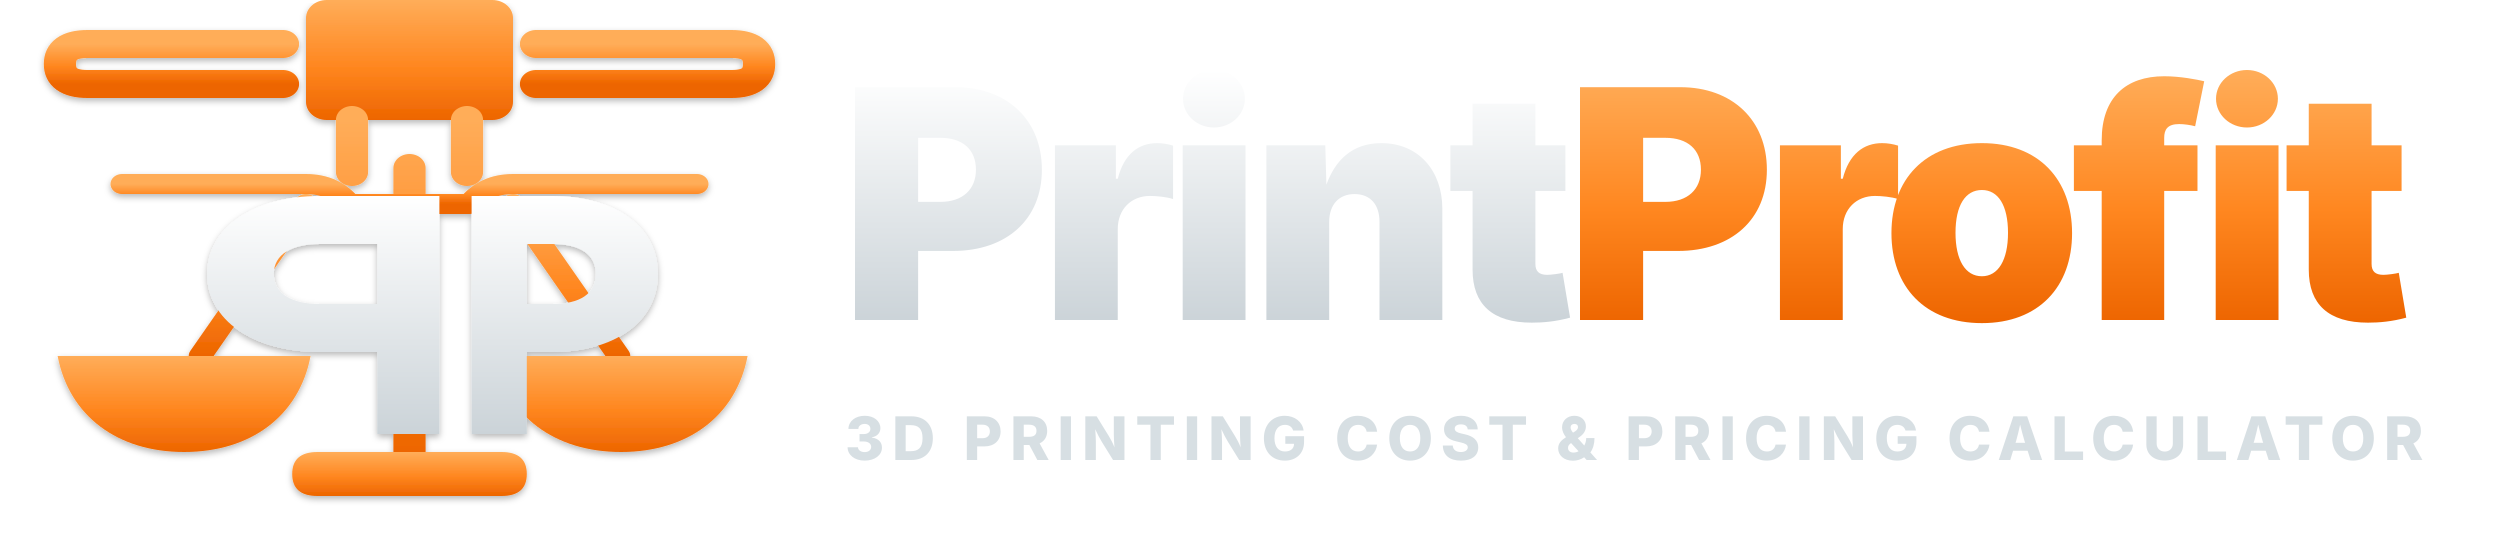
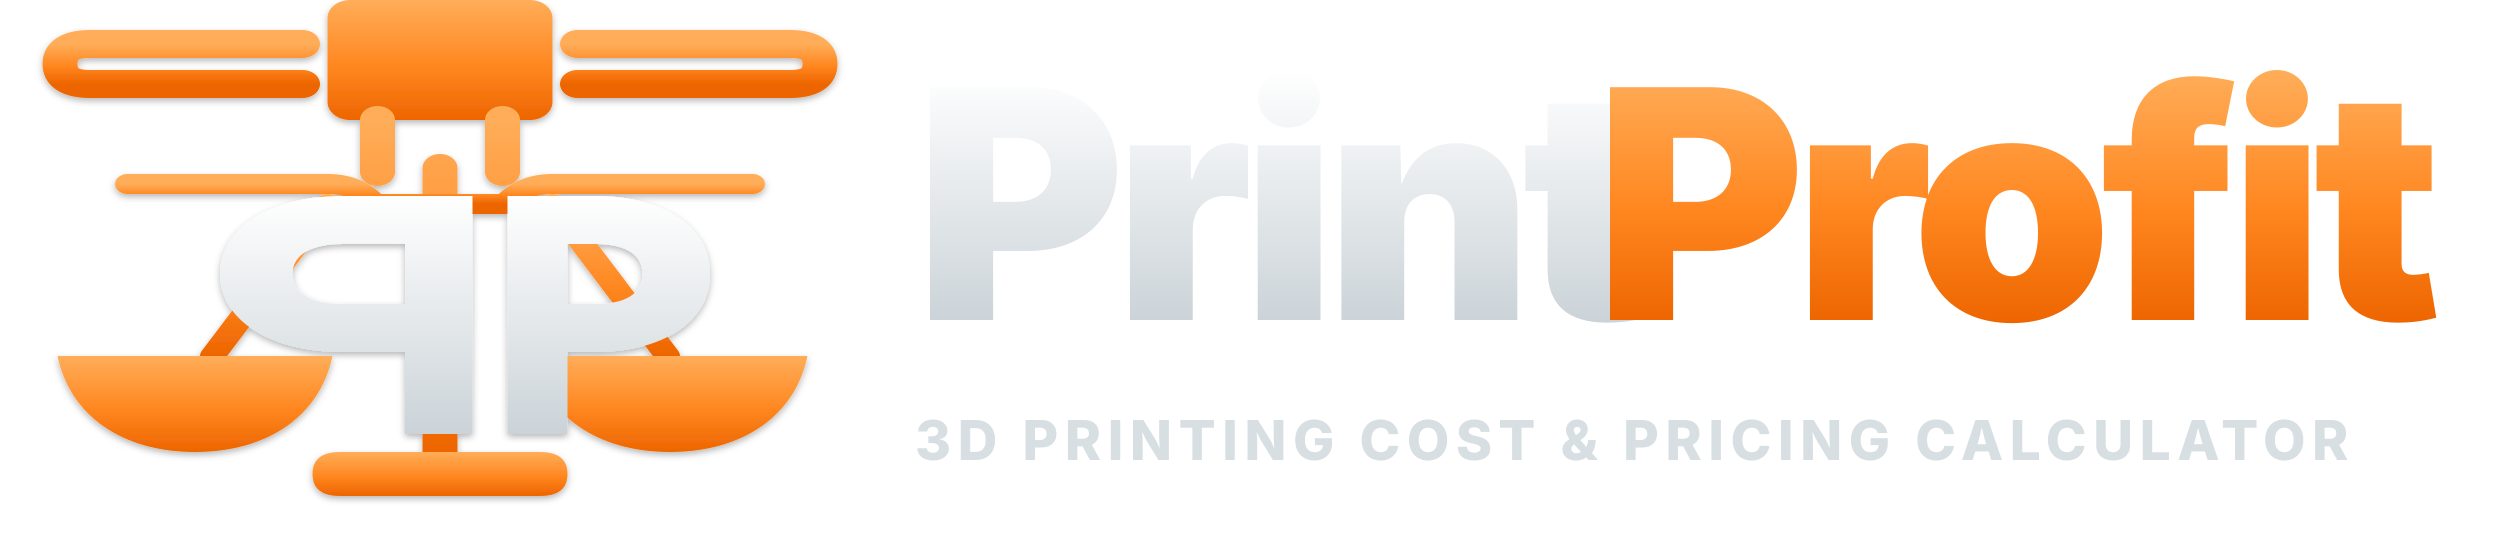
<svg xmlns="http://www.w3.org/2000/svg" viewBox="0 0 500 110" role="img" aria-labelledby="title desc">
  <defs>
    <linearGradient id="orange" x1="0" y1="0" x2="0" y2="1">
      <stop offset="0" stop-color="#ffad59" />
      <stop offset=".55" stop-color="#ff8720" />
      <stop offset="1" stop-color="#ed6500" />
    </linearGradient>
    <linearGradient id="silver" x1="0" y1="0" x2="0" y2="1">
      <stop offset="0" stop-color="#ffffff" />
      <stop offset="1" stop-color="#cbd3d8" />
    </linearGradient>
    <filter id="soft" x="-20%" y="-20%" width="140%" height="140%">
      <feDropShadow dx="0" dy="1.5" stdDeviation="1.5" flood-color="#000" flood-opacity=".28" />
    </filter>
  </defs>
-   <g transform="translate(-56.1 -11.2) scale(.46 .40)" stroke-linecap="round" stroke-linejoin="round" filter="url(#soft)">
+   <g transform="translate(-62 -11.2) scale(.50 .40)" stroke-linecap="round" stroke-linejoin="round" filter="url(#soft)">
    <rect x="255" y="28" width="90" height="60" rx="9" fill="url(#orange)" />
    <path d="M245 50H160q-12 0-12 10t12 10h85M355 50h85q12 0 12 10t-12 10h-85" fill="none" stroke="url(#orange)" stroke-width="14" />
    <path d="M275 88v26M325 88v26M300 112v142" fill="none" stroke="url(#orange)" stroke-width="14" />
    <path d="M260 254h80q11 0 11 11t-11 11h-80q-11 0-11-11t11-11Z" fill="url(#orange)" />
    <path d="M175 120h80q12 0 19 10l26 0M425 120h-80q-12 0-19 10l-26 0" fill="none" stroke="url(#orange)" stroke-width="10" />
    <path d="M255 130l-46 76M345 130l46 76" fill="none" stroke="url(#orange)" stroke-width="10" />
    <path d="M209 206h-62M391 206h62" fill="none" stroke="url(#orange)" stroke-width="10" />
    <path d="M147 206c5 30 26 48 55 48s50-18 55-48ZM337 206c5 30 26 48 55 48s50-18 55-48Z" fill="url(#orange)" />
    <path fill="url(#silver)" fill-rule="evenodd" d="M313 126h-52c-29 0-49 16-49 39s20 39 49 39h25v41h27Zm-27 24v30h-25c-12 0-20-5-20-15s8-15 20-15Z" />
    <path fill="url(#silver)" fill-rule="evenodd" d="M327 126h35c27 0 46 15 46 39s-19 39-46 39h-11v41h-24Zm24 24v30h11c12 0 19-5 19-15s-7-15-19-15Z" />
  </g>
  <g font-family="Inter,Segoe UI,Arial,sans-serif" font-weight="900" letter-spacing="-2.2">
-     <text x="168" y="64" font-size="64" fill="url(#silver)">Print</text>
-     <text x="313" y="64" font-size="64" fill="url(#orange)">Profit</text>
+     <text x="183" y="64" font-size="64" textLength="128" lengthAdjust="spacingAndGlyphs" fill="url(#silver)">Print</text>
+     <text x="319" y="64" font-size="64" textLength="145" lengthAdjust="spacingAndGlyphs" fill="url(#orange)">Profit</text>
  </g>
-   <text x="169" y="92" font-family="Inter,Segoe UI,Arial,sans-serif" font-size="12" font-weight="800" letter-spacing="1.5" fill="#d7dfe3">3D PRINTING COST &amp; PRICING CALCULATOR</text>
+   <text x="183" y="92" font-family="Inter,Segoe UI,Arial,sans-serif" font-size="11" font-weight="800" letter-spacing="1.3" fill="#d7dfe3">3D PRINTING COST &amp; PRICING CALCULATOR</text>
</svg>
